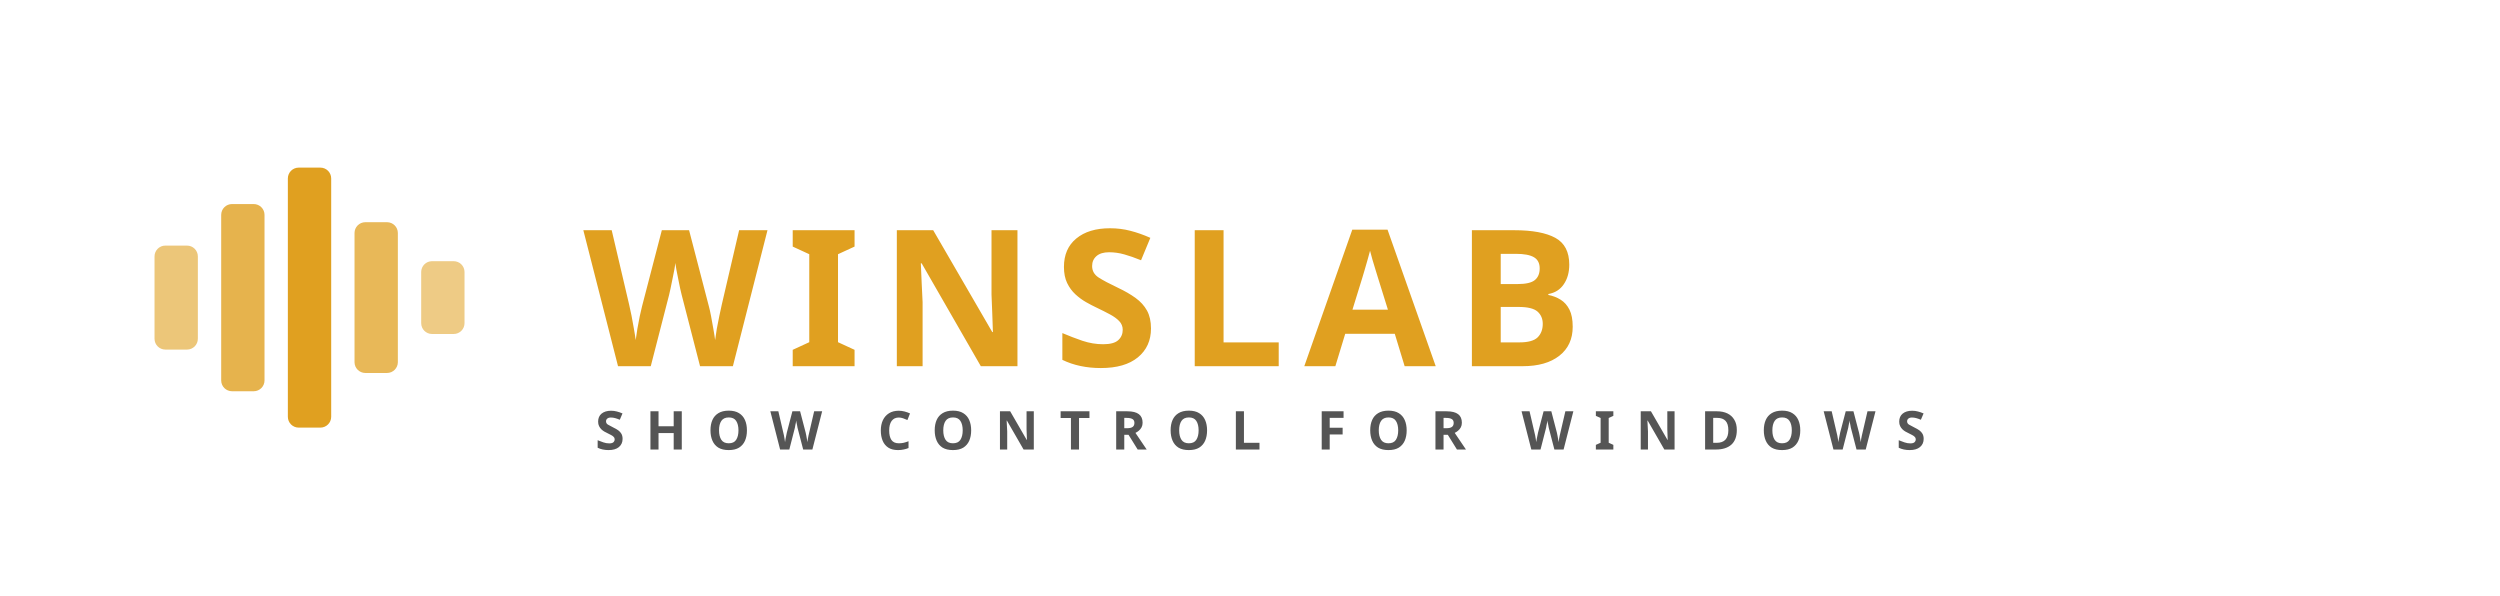
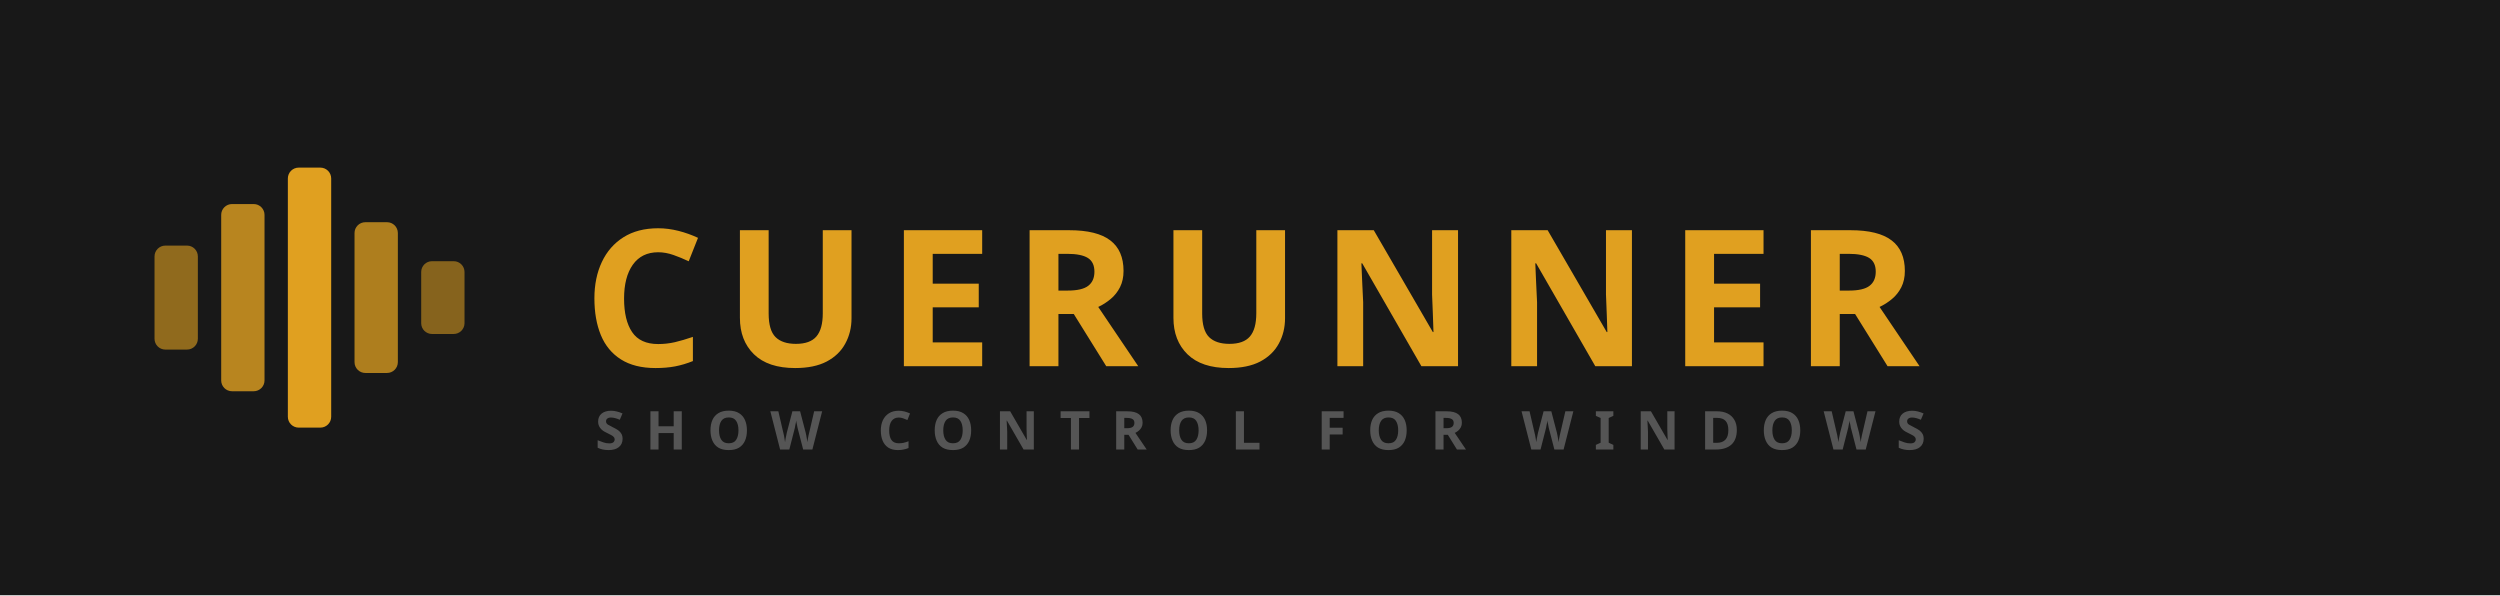
<svg xmlns="http://www.w3.org/2000/svg" width="420" height="100" viewBox="0 0 420 100">
+   <rect width="420" height="100" fill="#181818" />
  <rect x="25.96" y="41.26" width="7.28" height="17.47" rx="1.82" fill="#e0a020" opacity="0.6" />
  <rect x="37.16" y="34.28" width="7.28" height="31.45" rx="1.82" fill="#e0a020" opacity="0.8" />
  <rect x="48.36" y="28.16" width="7.28" height="43.68" rx="1.82" fill="#e0a020" opacity="1" />
  <rect x="59.56" y="37.33" width="7.28" height="25.33" rx="1.82" fill="#e0a020" opacity="0.75" />
  <rect x="70.76" y="43.88" width="7.28" height="12.23" rx="1.82" fill="#e0a020" opacity="0.55" />
-   <text x="98" y="61.52" font-family="'Segoe UI', -apple-system, BlinkMacSystemFont, sans-serif" font-size="32" font-weight="700" fill="#e0a020" letter-spacing="3.2" text-anchor="start">WINSLAB</text>
+   <text x="98" y="61.52" font-family="'Segoe UI', -apple-system, BlinkMacSystemFont, sans-serif" font-size="32" font-weight="700" fill="#e0a020" letter-spacing="3.2" text-anchor="start">CUERUNNER</text>
  <text x="100" y="75.52" font-family="'Segoe UI', -apple-system, BlinkMacSystemFont, sans-serif" font-size="9" font-weight="600" fill="#555555" letter-spacing="3.5" text-anchor="start">SHOW CONTROL FOR WINDOWS</text>
</svg>
